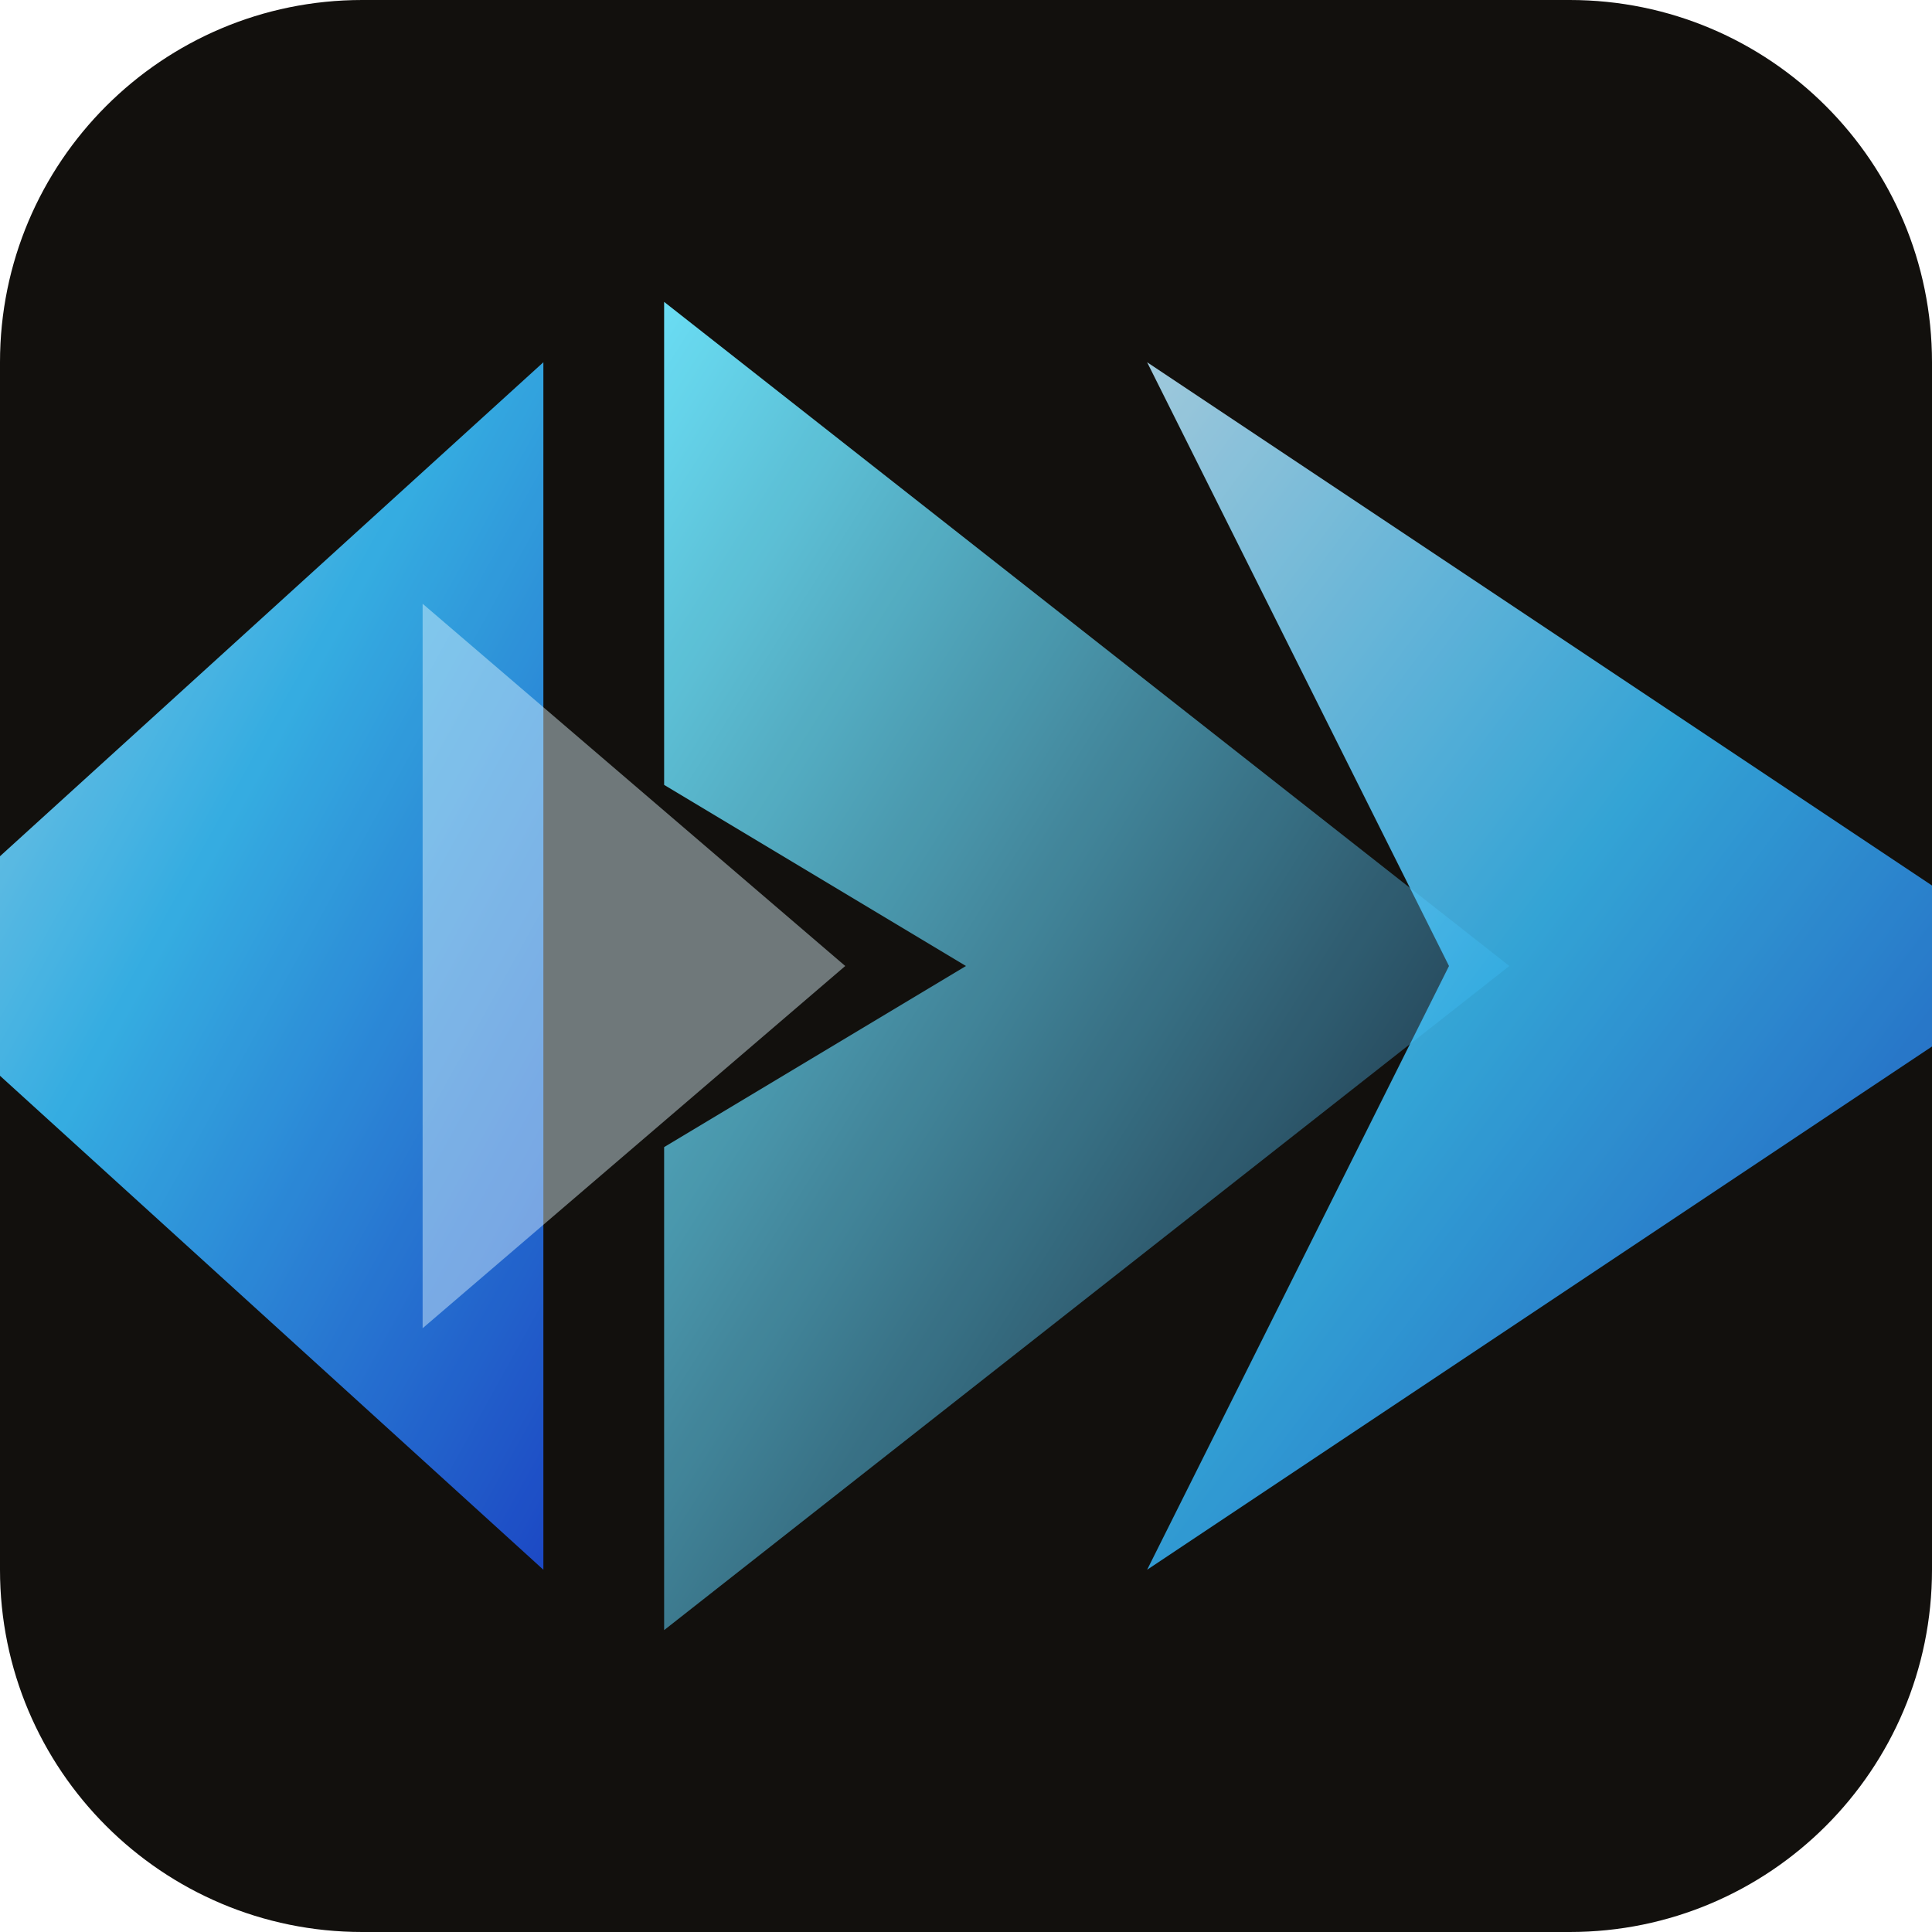
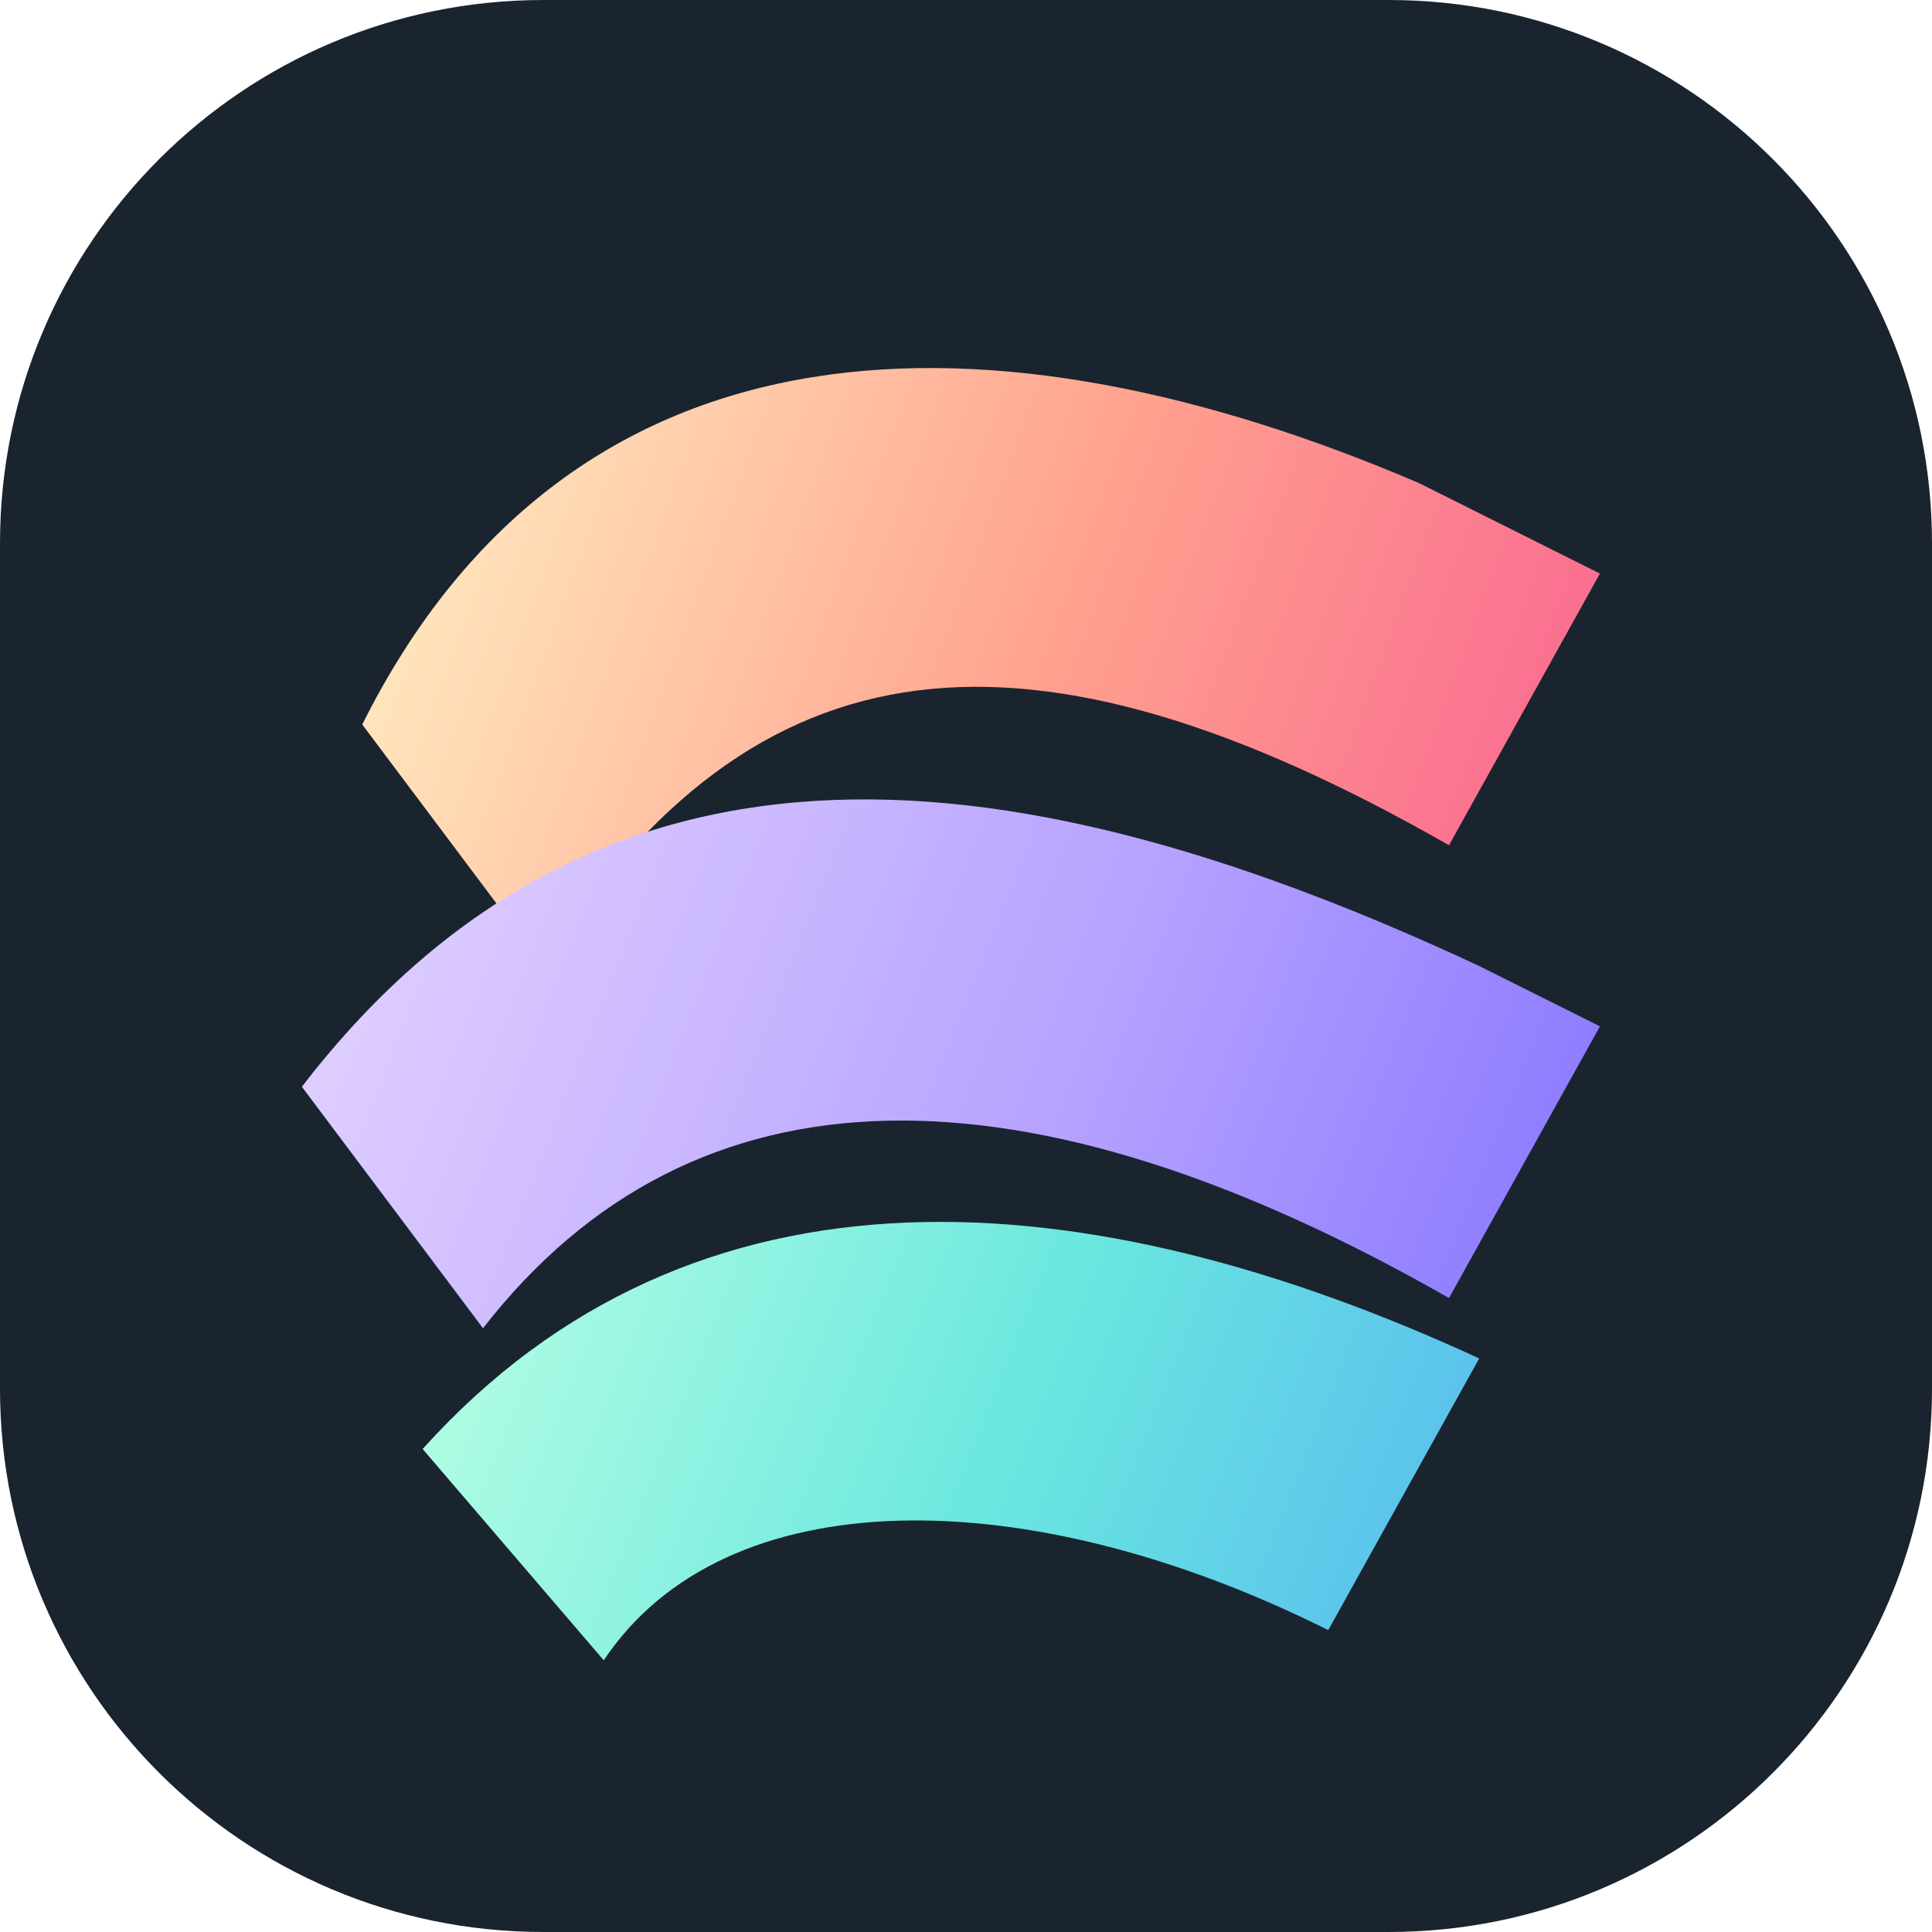
- <svg xmlns="http://www.w3.org/2000/svg" viewBox="0 0 32 32" aria-hidden="true">
-   <rect width="32" height="32" rx="6" fill="#12100d" />
-   <g transform="translate(-4, 0)">
-     <defs>
-       <linearGradient id="favBlue" x1="0" y1="0" x2="1" y2="1">
-         <stop offset="0%" stop-color="#b7e9ff" />
-         <stop offset="45%" stop-color="#38bdf8" />
-         <stop offset="100%" stop-color="#1d4ed8" />
-       </linearGradient>
-       <linearGradient id="favDark" x1="0" y1="0" x2="1" y2="1">
-         <stop offset="0%" stop-color="#6ee7ff" />
-         <stop offset="100%" stop-color="#0f172a" />
-       </linearGradient>
-     </defs>
-     <path d="M2 16 13 6v20L2 16Z" fill="url(#favBlue)" opacity="0.9" />
-     <path d="M15 5 29 16 15 27v-8l5-3-5-3V5Z" fill="url(#favDark)" opacity="0.95" />
-     <path d="M23 6 38 16 23 26l5-10-5-10Z" fill="url(#favBlue)" opacity="0.85" />
-     <path d="M11 10 18 16l-7 6V10Z" fill="#dff7ff" opacity="0.45" />
-   </g>
+ <svg xmlns="http://www.w3.org/2000/svg" viewBox="0 0 64 64" role="img" aria-labelledby="title desc">
+   <defs>
+     <linearGradient id="warm" x1="12" y1="14" x2="53" y2="29" gradientUnits="userSpaceOnUse">
+       <stop stop-color="#fff0c4" />
+       <stop offset=".55" stop-color="#ffa18e" />
+       <stop offset="1" stop-color="#f96591" />
+     </linearGradient>
+     <linearGradient id="violet" x1="10" y1="27" x2="53" y2="44" gradientUnits="userSpaceOnUse">
+       <stop stop-color="#e4d4ff" />
+       <stop offset=".6" stop-color="#b5a0ff" />
+       <stop offset="1" stop-color="#8575ff" />
+     </linearGradient>
+     <linearGradient id="water" x1="14" y1="41" x2="49" y2="55" gradientUnits="userSpaceOnUse">
+       <stop stop-color="#b8ffe3" />
+       <stop offset=".55" stop-color="#69e7df" />
+       <stop offset="1" stop-color="#58b9f0" />
+     </linearGradient>
+   </defs>
+   <rect width="64" height="64" rx="18" fill="#19242f" />
+   <path d="M12 24c7-14 21-14 35-8l6 3-5 9c-14-8-23-7-30 4Z" fill="url(#warm)" />
+   <path d="M10 36c10-13 24-11 39-4l4 2-5 9c-14-8-25-8-32 1Z" fill="url(#violet)" />
+   <path d="M14 48c9-10 22-9 35-3l-5 9c-10-5-20-5-24 1Z" fill="url(#water)" />
</svg>
